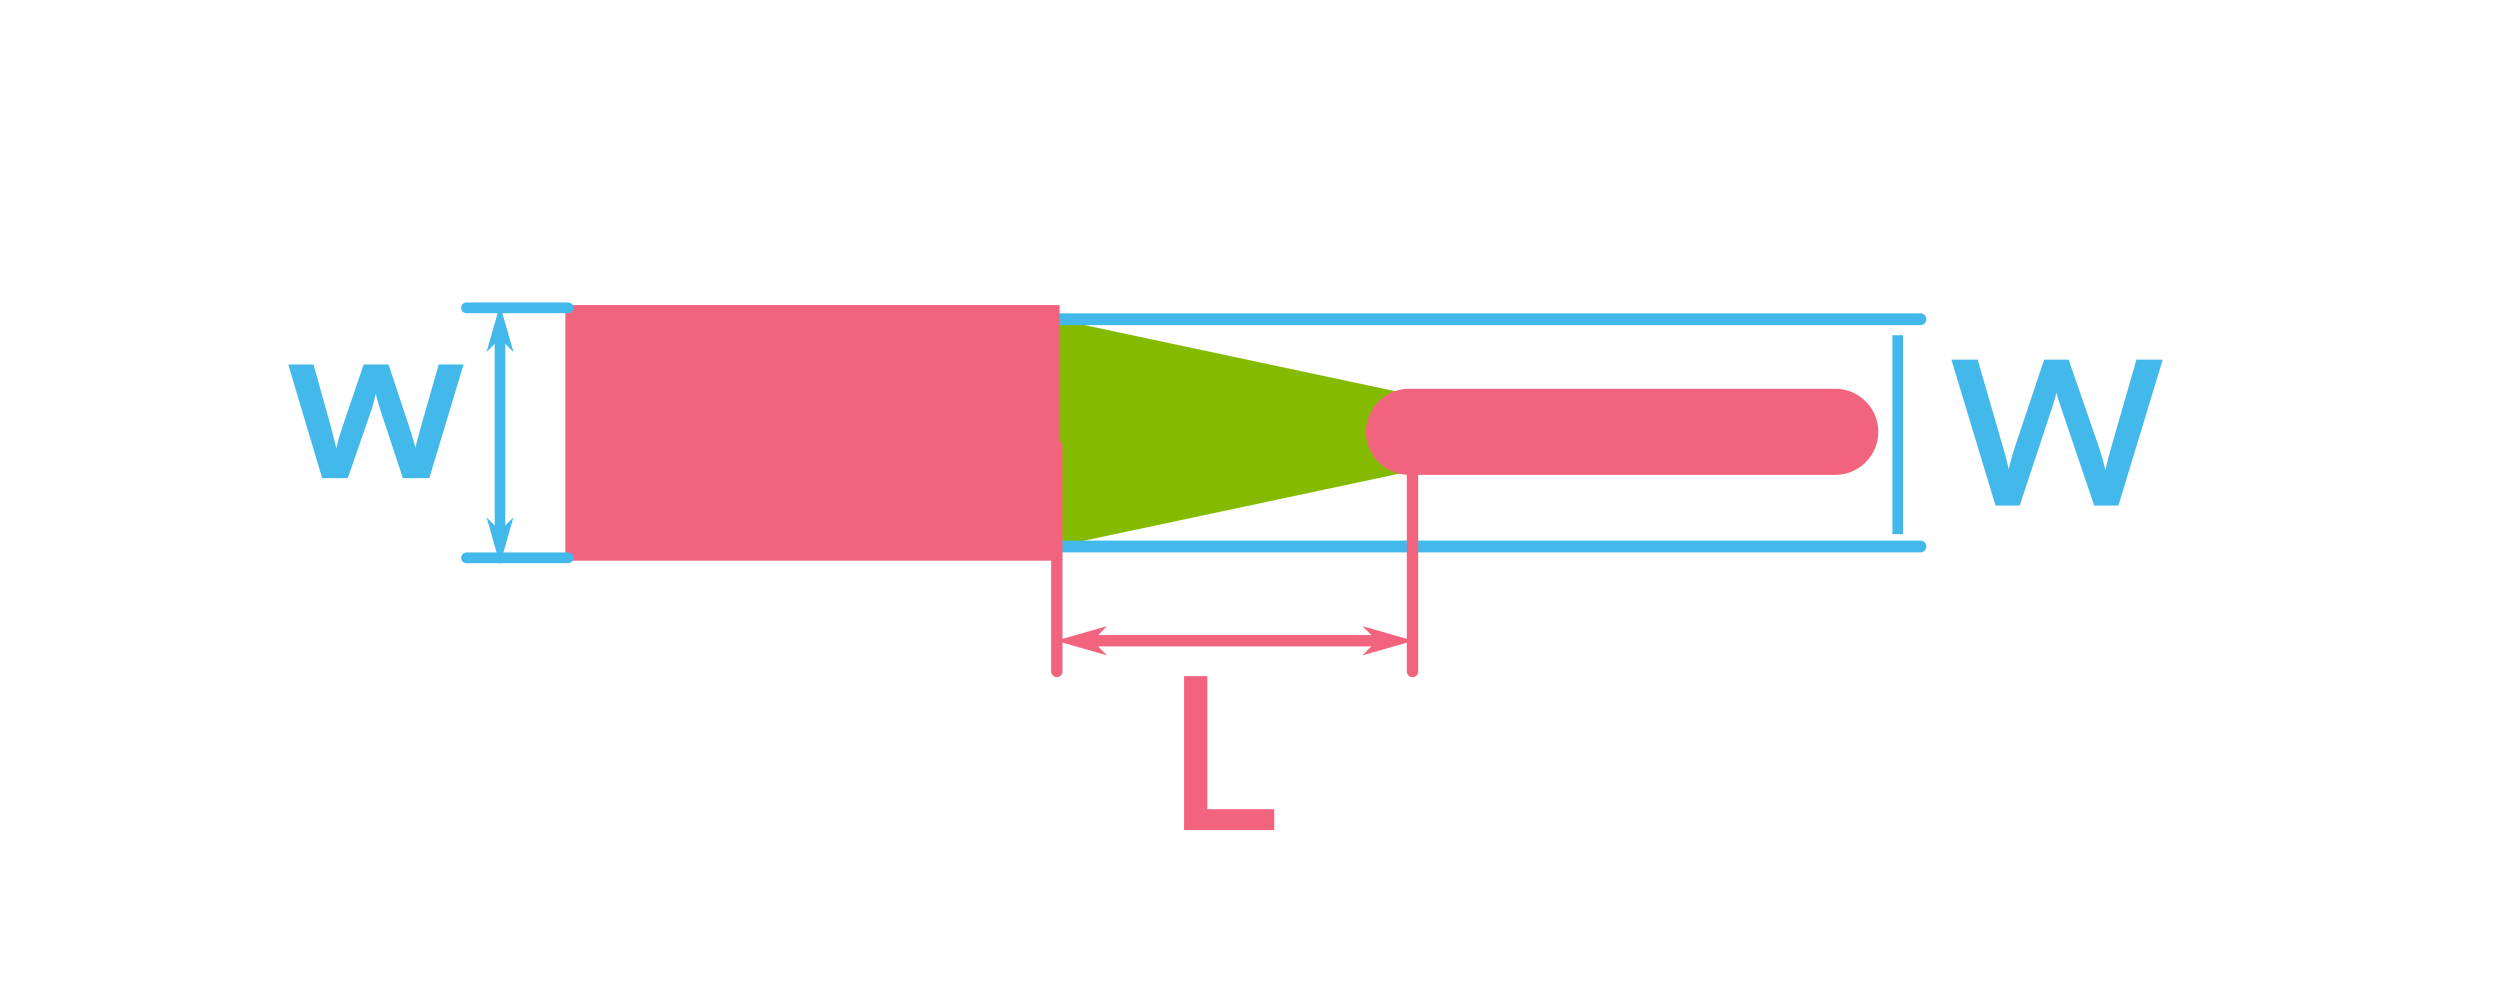
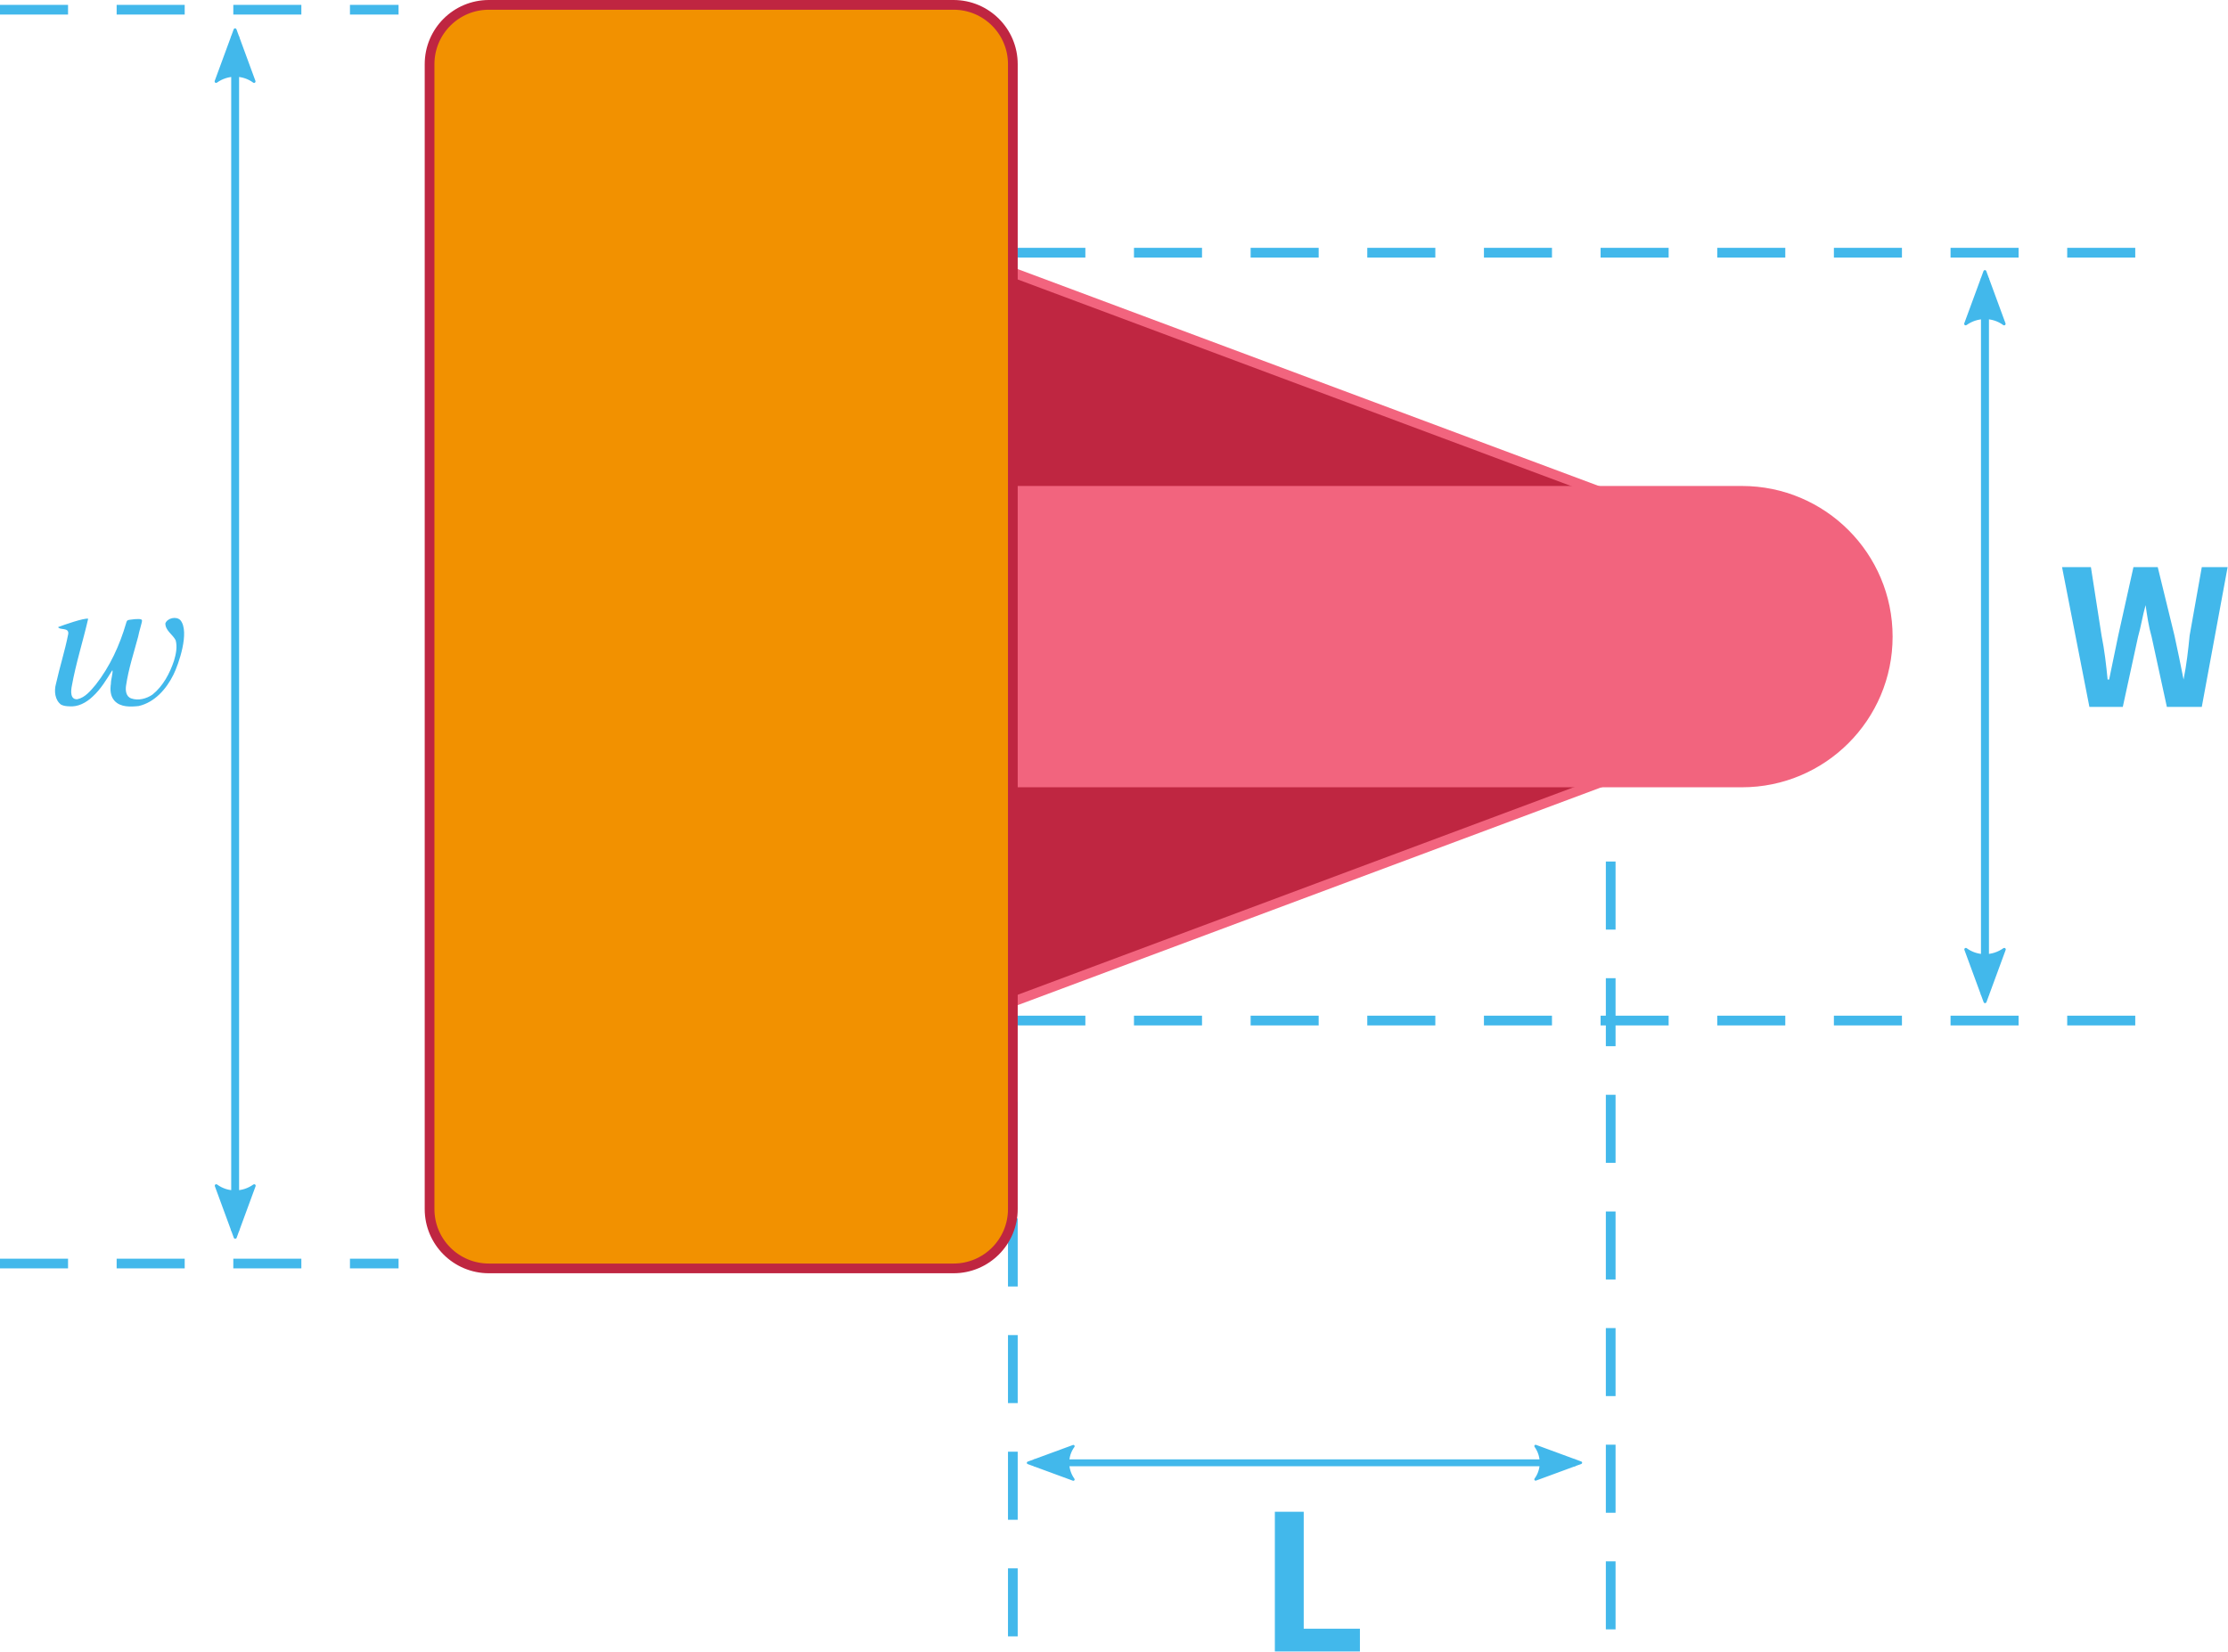
- <svg xmlns="http://www.w3.org/2000/svg" id="Слой_1" data-name="Слой 1" viewBox="0 0 220 88" version="1.1" width="220" height="88">
-   <defs id="defs115772">
-     <marker style="overflow:visible" id="marker15697" refX="0" refY="0" orient="auto-start-reverse" markerWidth="4.499" markerHeight="2.571" viewBox="0 0 8.75 5" preserveAspectRatio="xMidYMid">
-       <path style="fill:context-stroke;fill-rule:evenodd;stroke:none" d="M 0,0 5,-5 -12.5,0 5,5 Z" id="path15695" transform="scale(-0.5)" />
+ <svg xmlns="http://www.w3.org/2000/svg" id="Слой_1" data-name="Слой 1" viewBox="0 0 22.919 16.989" version="1.1" width="229.19" height="169.89">
+   <defs id="defs159429">
+     <marker style="overflow:visible" id="marker2044" refX="0" refY="0" orient="auto">
+       <path transform="scale(-0.6)" d="M 8.719,4.034 -2.207,0.016 8.719,-4.002 c -1.745,2.372 -1.735,5.617 -6e-7,8.035 z" style="fill:#42b8eb;fill-opacity:1;fill-rule:evenodd;stroke:#42b8eb;stroke-width:0.625;stroke-linejoin:round;stroke-opacity:1" id="path2042" />
    </marker>
-     <marker style="overflow:visible" id="marker13751" refX="0" refY="0" orient="auto-start-reverse" markerWidth="4.499" markerHeight="2.571" viewBox="0 0 8.75 5" preserveAspectRatio="xMidYMid">
-       <path style="fill:context-stroke;fill-rule:evenodd;stroke:none" d="M 0,0 5,-5 -12.5,0 5,5 Z" id="path13749" transform="scale(-0.5)" />
+     <marker style="overflow:visible" id="marker2034" refX="0" refY="0" orient="auto">
+       <path transform="scale(0.6)" d="M 8.719,4.034 -2.207,0.016 8.719,-4.002 c -1.745,2.372 -1.735,5.617 -6e-7,8.035 z" style="fill:#42b8eb;fill-opacity:1;fill-rule:evenodd;stroke:#42b8eb;stroke-width:0.625;stroke-linejoin:round;stroke-opacity:1" id="path2032" />
    </marker>
-     <marker style="overflow:visible" id="Arrow1Send" refX="0" refY="0" orient="auto">
-       <path transform="matrix(-0.2,0,0,-0.2,-1.2,0)" style="fill:#42b8eb;fill-opacity:1;fill-rule:evenodd;stroke:#42b8eb;stroke-width:1pt;stroke-opacity:1" d="M 0,0 5,-5 -12.5,0 5,5 Z" id="path863" />
+     <style id="style159427">.cls-1{fill:#1a81c4;}</style>
+     <marker style="overflow:visible" id="marker2034-3" refX="0" refY="0" orient="auto">
+       <path transform="scale(0.6)" d="M 8.719,4.034 -2.207,0.016 8.719,-4.002 c -1.745,2.372 -1.735,5.617 -6e-7,8.035 z" style="fill:#42b8eb;fill-opacity:1;fill-rule:evenodd;stroke:#42b8eb;stroke-width:0.625;stroke-linejoin:round;stroke-opacity:1" id="path2032-6" />
    </marker>
-     <marker style="overflow:visible" id="marker2082" refX="0" refY="0" orient="auto" viewBox="0 0 6.93 5.196" markerWidth="6.93" markerHeight="5.196" preserveAspectRatio="xMidYMid">
-       <path transform="scale(-0.6)" d="M 8.719,4.034 -2.207,0.016 8.719,-4.002 c -1.745,2.372 -1.735,5.617 -6e-7,8.035 z" style="fill:#000000;fill-opacity:1;fill-rule:evenodd;stroke:#000000;stroke-width:0.625;stroke-linejoin:round;stroke-opacity:1" id="path2080" />
+     <marker style="overflow:visible" id="marker2044-7" refX="0" refY="0" orient="auto">
+       <path transform="scale(-0.6)" d="M 8.719,4.034 -2.207,0.016 8.719,-4.002 c -1.745,2.372 -1.735,5.617 -6e-7,8.035 z" style="fill:#42b8eb;fill-opacity:1;fill-rule:evenodd;stroke:#42b8eb;stroke-width:0.625;stroke-linejoin:round;stroke-opacity:1" id="path2042-5" />
    </marker>
-     <marker style="overflow:visible" id="marker1866" refX="0" refY="0" orient="auto" viewBox="0 0 6.93 5.196" markerWidth="6.93" markerHeight="5.196" preserveAspectRatio="xMidYMid">
-       <path transform="scale(0.6)" d="M 8.719,4.034 -2.207,0.016 8.719,-4.002 c -1.745,2.372 -1.735,5.617 -6e-7,8.035 z" style="fill:#000000;fill-opacity:1;fill-rule:evenodd;stroke:#000000;stroke-width:0.625;stroke-linejoin:round;stroke-opacity:1" id="path1864" />
+     <marker style="overflow:visible" id="marker1859" refX="0" refY="0" orient="auto">
+       <path transform="scale(0.6)" d="M 8.719,4.034 -2.207,0.016 8.719,-4.002 c -1.745,2.372 -1.735,5.617 -6e-7,8.035 z" style="fill:#42b8eb;fill-opacity:1;fill-rule:evenodd;stroke:#42b8eb;stroke-width:0.625;stroke-linejoin:round;stroke-opacity:1" id="path1857" />
    </marker>
-     <marker style="overflow:visible" id="Arrow1Lend" refX="0" refY="0" orient="auto" viewBox="0 0 17.774 10.156" markerWidth="17.774" markerHeight="10.156" preserveAspectRatio="xMidYMid">
-       <path transform="matrix(-0.8,0,0,-0.8,-10,0)" style="fill:#000000;fill-opacity:1;fill-rule:evenodd;stroke:#000000;stroke-width:1pt;stroke-opacity:1" d="M 0,0 5,-5 -12.5,0 5,5 Z" id="path851" />
+     <marker style="overflow:visible" id="marker1869" refX="0" refY="0" orient="auto">
+       <path transform="scale(-0.6)" d="M 8.719,4.034 -2.207,0.016 8.719,-4.002 c -1.745,2.372 -1.735,5.617 -6e-7,8.035 z" style="fill:#42b8eb;fill-opacity:1;fill-rule:evenodd;stroke:#42b8eb;stroke-width:0.625;stroke-linejoin:round;stroke-opacity:1" id="path1867" />
    </marker>
-     <marker style="overflow:visible" id="Tail" refX="0" refY="0" orient="auto">
-       <g transform="scale(-1.2)" id="g896" style="fill:#000000;fill-opacity:1;stroke:#000000;stroke-opacity:1">
-         <path style="fill:#000000;fill-opacity:1;fill-rule:evenodd;stroke:#000000;stroke-width:0.8;stroke-linecap:round;stroke-opacity:1" d="M -3.805,-3.959 0.544,0" id="path884" />
-         <path style="fill:#000000;fill-opacity:1;fill-rule:evenodd;stroke:#000000;stroke-width:0.8;stroke-linecap:round;stroke-opacity:1" d="M -1.287,-3.959 3.062,0" id="path886" />
-         <path style="fill:#000000;fill-opacity:1;fill-rule:evenodd;stroke:#000000;stroke-width:0.8;stroke-linecap:round;stroke-opacity:1" d="M 1.305,-3.959 5.654,0" id="path888" />
-         <path style="fill:#000000;fill-opacity:1;fill-rule:evenodd;stroke:#000000;stroke-width:0.8;stroke-linecap:round;stroke-opacity:1" d="M -3.805,4.178 0.544,0.22" id="path890" />
-         <path style="fill:#000000;fill-opacity:1;fill-rule:evenodd;stroke:#000000;stroke-width:0.8;stroke-linecap:round;stroke-opacity:1" d="M -1.287,4.178 3.062,0.22" id="path892" />
-         <path style="fill:#000000;fill-opacity:1;fill-rule:evenodd;stroke:#000000;stroke-width:0.8;stroke-linecap:round;stroke-opacity:1" d="M 1.305,4.178 5.654,0.22" id="path894" />
-       </g>
+     <marker style="overflow:visible" id="marker1675" refX="0" refY="0" orient="auto">
+       <path transform="scale(0.6)" d="M 8.719,4.034 -2.207,0.016 8.719,-4.002 c -1.745,2.372 -1.735,5.617 -6e-7,8.035 z" style="fill:#42b8eb;fill-opacity:1;fill-rule:evenodd;stroke:#42b8eb;stroke-width:0.625;stroke-linejoin:round;stroke-opacity:1" id="path1673" />
    </marker>
-     <marker style="overflow:visible" id="Arrow2Mend" refX="0" refY="0" orient="auto">
-       <path transform="scale(-0.6)" d="M 8.719,4.034 -2.207,0.016 8.719,-4.002 c -1.745,2.372 -1.735,5.617 -6e-7,8.035 z" style="fill:#000000;fill-opacity:1;fill-rule:evenodd;stroke:#000000;stroke-width:0.625;stroke-linejoin:round;stroke-opacity:1" id="path875" />
-     </marker>
-     <marker style="overflow:visible" id="Arrow2Sstart" refX="0" refY="0" orient="auto">
-       <path transform="matrix(0.3,0,0,0.3,-0.69,0)" d="M 8.719,4.034 -2.207,0.016 8.719,-4.002 c -1.745,2.372 -1.735,5.617 -6e-7,8.035 z" style="fill:#000000;fill-opacity:1;fill-rule:evenodd;stroke:#000000;stroke-width:0.625;stroke-linejoin:round;stroke-opacity:1" id="path878" />
-     </marker>
-     <marker style="overflow:visible" id="Arrow1Sstart" refX="0" refY="0" orient="auto">
-       <path transform="matrix(0.2,0,0,0.2,1.2,0)" style="fill:#42b8eb;fill-opacity:1;fill-rule:evenodd;stroke:#42b8eb;stroke-width:1pt;stroke-opacity:1" d="M 0,0 5,-5 -12.5,0 5,5 Z" id="path860" />
-     </marker>
-     <marker style="overflow:visible" id="Arrow1Mstart" refX="0" refY="0" orient="auto" viewBox="0 0 8.887 5.078" markerWidth="8.887" markerHeight="5.078" preserveAspectRatio="xMidYMid">
-       <path transform="matrix(0.4,0,0,0.4,4,0)" style="fill:#000000;fill-opacity:1;fill-rule:evenodd;stroke:#000000;stroke-width:1pt;stroke-opacity:1" d="M 0,0 5,-5 -12.5,0 5,5 Z" id="path854" />
-     </marker>
-     <marker style="overflow:visible" id="Arrow1Lstart" refX="0" refY="0" orient="auto">
-       <path transform="matrix(0.8,0,0,0.8,10,0)" style="fill:#000000;fill-opacity:1;fill-rule:evenodd;stroke:#000000;stroke-width:1pt;stroke-opacity:1" d="M 0,0 5,-5 -12.5,0 5,5 Z" id="path848" />
-     </marker>
-     <style id="style115770">.cls-1{fill:#f29100;}.cls-2{fill:#b9b9b9;}</style>
-     <marker style="overflow:visible" id="Arrow1Sstart-8" refX="0" refY="0" orient="auto" markerWidth="4.5" markerHeight="0.001">
-       <path transform="matrix(0.2,0,0,0.2,1.2,0)" style="fill:#42b8eb;fill-opacity:1;fill-rule:evenodd;stroke:#42b8eb;stroke-width:1pt;stroke-opacity:1" d="M 0,0 5,-5 -12.5,0 5,5 Z" id="path860-9" />
-     </marker>
-     <marker style="overflow:visible" id="Arrow1Send-0" refX="0" refY="0" orient="auto" markerWidth="4.5" markerHeight="0.001">
-       <path transform="matrix(-0.2,0,0,-0.2,-1.2,0)" style="fill:#42b8eb;fill-opacity:1;fill-rule:evenodd;stroke:#42b8eb;stroke-width:1pt;stroke-opacity:1" d="M 0,0 5,-5 -12.5,0 5,5 Z" id="path863-8" />
-     </marker>
-     <marker style="overflow:visible" id="Arrow1Sstart-9" refX="0" refY="0" orient="auto">
-       <path transform="matrix(0.2,0,0,0.2,1.2,0)" style="fill:#42b8eb;fill-opacity:1;fill-rule:evenodd;stroke:#42b8eb;stroke-width:1pt;stroke-opacity:1" d="M 0,0 5,-5 -12.5,0 5,5 Z" id="path860-5" />
-     </marker>
-     <marker style="overflow:visible" id="Arrow1Send-7" refX="0" refY="0" orient="auto" viewBox="0 0 4.443 2.539" markerWidth="4.443" markerHeight="2.539" preserveAspectRatio="xMidYMid">
-       <path transform="matrix(-0.2,0,0,-0.2,-1.2,0)" style="fill:#42b8eb;fill-opacity:1;fill-rule:evenodd;stroke:#42b8eb;stroke-width:1pt;stroke-opacity:1" d="M 0,0 5,-5 -12.5,0 5,5 Z" id="path863-9" />
-     </marker>
-     <marker style="overflow:visible" id="Arrow1Sstart-9-4" refX="0" refY="0" orient="auto">
-       <path transform="matrix(0.2,0,0,0.2,1.2,0)" style="fill:#42b8eb;fill-opacity:1;fill-rule:evenodd;stroke:#42b8eb;stroke-width:1pt;stroke-opacity:1" d="M 0,0 5,-5 -12.5,0 5,5 Z" id="path860-5-8" />
-     </marker>
-     <marker style="overflow:visible" id="Arrow1Send-7-3" refX="0" refY="0" orient="auto" viewBox="0 0 4.443 2.539" markerWidth="4.443" markerHeight="2.539" preserveAspectRatio="xMidYMid">
-       <path transform="matrix(-0.2,0,0,-0.2,-1.2,0)" style="fill:#42b8eb;fill-opacity:1;fill-rule:evenodd;stroke:#42b8eb;stroke-width:1pt;stroke-opacity:1" d="M 0,0 5,-5 -12.5,0 5,5 Z" id="path863-9-9" />
+     <marker style="overflow:visible" id="marker2029" refX="0" refY="0" orient="auto">
+       <path transform="scale(-0.6)" d="M 8.719,4.034 -2.207,0.016 8.719,-4.002 c -1.745,2.372 -1.735,5.617 -6e-7,8.035 z" style="fill:#42b8eb;fill-opacity:1;fill-rule:evenodd;stroke:#42b8eb;stroke-width:0.625;stroke-linejoin:round;stroke-opacity:1" id="path2027" />
    </marker>
  </defs>
-   <path style="fill:#84bb00;fill-opacity:1;stroke:#000000;stroke-width:0;stroke-linecap:butt;stroke-linejoin:miter;stroke-miterlimit:4;stroke-dasharray:none;stroke-opacity:1" d="M 93,28.091 140.02,38.091 93,48.091" id="path15" />
-   <path style="fill:none;stroke:#42b8eb;stroke-width:0.933;stroke-linecap:butt;stroke-linejoin:miter;stroke-miterlimit:4;stroke-dasharray:none;stroke-opacity:1;marker-start:url(#Arrow1Sstart);marker-end:url(#Arrow1Send)" d="M 44,28.5 V 48" id="path2066" />
-   <text xml:space="preserve" style="font-size:26.714px;line-height:1.25;font-family:sans-serif;letter-spacing:0px;word-spacing:0px;fill:#42b8eb;fill-opacity:1;stroke:#42b8eb;stroke-width:0.41;stroke-miterlimit:4;stroke-dasharray:none;stroke-opacity:1" x="24.402" y="43.664" id="text2758" transform="scale(1.042274,0.9594402)">
-     <tspan id="tspan2756" x="24.402" y="43.664" style="font-style:normal;font-variant:normal;font-weight:normal;font-stretch:normal;font-size:18.667px;font-family:'Snell Roundhand';-inkscape-font-specification:'Snell Roundhand, Normal';font-variant-ligatures:normal;font-variant-caps:normal;font-variant-numeric:normal;font-variant-east-asian:normal;fill:#42b8eb;fill-opacity:1;stroke:#42b8eb;stroke-width:0.41;stroke-miterlimit:4;stroke-dasharray:none;stroke-opacity:1">w</tspan>
-   </text>
-   <path style="fill:none;stroke:#42b8eb;stroke-width:1.038;stroke-linecap:round;stroke-linejoin:miter;stroke-miterlimit:3;stroke-dasharray:none;stroke-opacity:1" d="M 169,28.091 H 93 v 0" id="path842-2" />
-   <path style="fill:#0000ea;fill-opacity:1;stroke:#42b8eb;stroke-width:1.038;stroke-linecap:round;stroke-linejoin:miter;stroke-miterlimit:3;stroke-dasharray:none;stroke-opacity:1" d="M 169,48.091 H 93 v 0" id="path842-2-5" />
-   <path style="fill:#a10000;fill-opacity:1;stroke:#f2647e;stroke-width:7.576;stroke-linecap:round;stroke-linejoin:miter;stroke-miterlimit:4;stroke-dasharray:none;stroke-opacity:1" d="m 124,38 c 21.908,0 33.791,0 37.5,0" id="path2800" />
-   <text xml:space="preserve" style="font-size:18.748px;line-height:1.25;font-family:sans-serif;letter-spacing:0px;word-spacing:0px;fill:#42b8eb;fill-opacity:1;stroke:#42b8eb;stroke-width:0.384;stroke-linecap:round;stroke-miterlimit:4;stroke-dasharray:none;stroke-opacity:1" x="160.767" y="47.338" id="text2804" transform="scale(1.068365,0.9360098)">
-     <tspan id="tspan2802" x="160.767" y="47.338" style="font-style:normal;font-variant:normal;font-weight:normal;font-stretch:normal;font-size:18.667px;font-family:sans-serif;-inkscape-font-specification:'sans-serif, Normal';font-variant-ligatures:normal;font-variant-caps:normal;font-variant-numeric:normal;font-variant-east-asian:normal;fill:#42b8eb;fill-opacity:1;stroke:#42b8eb;stroke-width:0.384;stroke-linecap:round;stroke-miterlimit:4;stroke-dasharray:none;stroke-opacity:1">W</tspan>
-   </text>
-   <text xml:space="preserve" style="font-size:17.234px;line-height:1.25;font-family:sans-serif;letter-spacing:0px;word-spacing:0px;fill:#f2647e;fill-opacity:1;stroke:#f2647e;stroke-width:0.353;stroke-miterlimit:4;stroke-dasharray:none;stroke-opacity:1" x="101.503" y="73.614" id="text2808" transform="scale(1.010258,0.9898466)">
-     <tspan id="tspan2806" x="101.503" y="73.614" style="font-style:normal;font-variant:normal;font-weight:normal;font-stretch:normal;font-size:18.667px;font-family:sans-serif;-inkscape-font-specification:'sans-serif, Normal';font-variant-ligatures:normal;font-variant-caps:normal;font-variant-numeric:normal;font-variant-east-asian:normal;fill:#f2647e;fill-opacity:1;stroke:#f2647e;stroke-width:0.353;stroke-miterlimit:4;stroke-dasharray:none;stroke-opacity:1">L</tspan>
-   </text>
-   <path style="fill:none;stroke:#f2647e;stroke-width:1;stroke-linecap:round;stroke-linejoin:miter;stroke-miterlimit:4;stroke-dasharray:none;stroke-opacity:1" d="m 93,39.212 v 19.879 0" id="path2810" />
-   <path style="fill:none;stroke:#f2647e;stroke-width:1;stroke-linecap:round;stroke-linejoin:miter;stroke-miterlimit:4;stroke-dasharray:none;stroke-opacity:1" d="M 124.3,40 V 59.091" id="path2812" />
-   <path style="fill:none;stroke:#42b8eb;stroke-width:0.932;stroke-linecap:butt;stroke-linejoin:miter;stroke-miterlimit:4;stroke-dasharray:none;stroke-opacity:1;marker-start:url(#Arrow1Sstart-8);marker-end:url(#Arrow1Send-0)" d="M 167,29.5 V 47" id="path2066-3" />
-   <rect style="fill:#f2647e;stroke:#f2647e;stroke-width:0.494;stroke-linecap:round;paint-order:fill markers stroke;stroke-opacity:1;fill-opacity:1" id="rect979" width="43" height="22" x="50" y="27.091" />
-   <path style="fill:#0000cb;fill-opacity:1;stroke:#42b8eb;stroke-width:0.945;stroke-linecap:round;stroke-linejoin:miter;stroke-miterlimit:3;stroke-dasharray:none;stroke-opacity:1" d="m 50,27.091 h -8.948 v 0" id="path842" />
-   <path style="fill:none;stroke:#42b8eb;stroke-width:0.945;stroke-linecap:round;stroke-linejoin:miter;stroke-miterlimit:4;stroke-dasharray:none;stroke-opacity:1" d="M 50,49.091 H 41.052" id="path844" />
-   <path style="fill:#a10000;fill-opacity:1;stroke:#f2647e;stroke-width:1;stroke-linecap:butt;stroke-linejoin:miter;stroke-miterlimit:4;stroke-dasharray:none;stroke-opacity:1;marker-start:url(#marker15697);marker-end:url(#marker13751)" d="M 96.133,56.385 H 121.175" id="path550-0" />
+   <g id="g2832" transform="translate(-0.581052,-3.95)">
+     <g id="g1279" transform="translate(-15,-13)">
+       <path style="fill:#bf2641;fill-opacity:1;stroke:#f2647e;stroke-width:0.1;stroke-linecap:square;stroke-linejoin:round;stroke-miterlimit:4;stroke-dasharray:none;stroke-dashoffset:0;stroke-opacity:1;paint-order:fill markers stroke" d="m 25,19.38 8.5,3.173 v 1.904 L 25,27.63 Z" id="path1037" />
+       <path style="color:#000000;font-style:normal;font-variant:normal;font-weight:normal;font-stretch:normal;font-size:medium;line-height:normal;font-family:sans-serif;font-variant-ligatures:normal;font-variant-position:normal;font-variant-caps:normal;font-variant-numeric:normal;font-variant-alternates:normal;font-variant-east-asian:normal;font-feature-settings:normal;font-variation-settings:normal;text-indent:0;text-align:start;text-decoration:none;text-decoration-line:none;text-decoration-style:solid;text-decoration-color:#000000;letter-spacing:normal;word-spacing:normal;text-transform:none;writing-mode:lr-tb;direction:ltr;text-orientation:mixed;dominant-baseline:auto;baseline-shift:baseline;text-anchor:start;white-space:normal;shape-padding:0;shape-margin:0;inline-size:0;clip-rule:nonzero;display:inline;overflow:visible;visibility:visible;isolation:auto;mix-blend-mode:normal;color-interpolation:sRGB;color-interpolation-filters:linearRGB;solid-color:#000000;solid-opacity:1;vector-effect:none;fill:#f2647e;fill-opacity:1;fill-rule:nonzero;stroke:#f2647e;stroke-width:0.1;stroke-linecap:round;stroke-linejoin:round;stroke-miterlimit:4;stroke-dasharray:none;stroke-dashoffset:0;stroke-opacity:1;paint-order:fill markers stroke;color-rendering:auto;image-rendering:auto;shape-rendering:auto;text-rendering:auto;enable-background:accumulate;stop-color:#000000" d="M 25,22 A 1.5,1.5 0 0 0 23.5,23.5 1.5,1.5 0 0 0 25,25 h 8.5 A 1.5,1.5 0 0 0 35,23.5 1.5,1.5 0 0 0 33.5,22 Z" id="path1389" />
+       <path style="fill:none;fill-opacity:1;stroke:#42b8eb;stroke-width:0.081;stroke-linecap:square;stroke-linejoin:round;stroke-miterlimit:4;stroke-dasharray:none;stroke-dashoffset:0;stroke-opacity:1;marker-start:url(#marker1675);marker-end:url(#marker2029);paint-order:fill markers stroke" d="M 18,17.364 V 29.573" id="path1043" />
+       <path style="fill:none;fill-opacity:1;stroke:#42b8eb;stroke-width:0.1;stroke-linecap:square;stroke-linejoin:round;stroke-miterlimit:4;stroke-dasharray:0.6, 0.6;stroke-dashoffset:0;stroke-opacity:1;paint-order:fill markers stroke" d="m 15.631,17.05 h 4" id="path1878" />
+       <text xml:space="preserve" style="font-style:normal;font-variant:normal;font-weight:normal;font-stretch:normal;font-size:1.942px;line-height:1.25;font-family:'Noto Sans Mono CJK SC';-inkscape-font-specification:'Noto Sans Mono CJK SC';letter-spacing:0px;word-spacing:0px;fill:#42b8eb;fill-opacity:1;stroke:none;stroke-width:0.121" x="28.523" y="33.939" id="text3524">
+         <tspan id="tspan3522" x="28.523" y="33.939" style="font-style:normal;font-variant:normal;font-weight:bold;font-stretch:normal;font-size:1.942px;font-family:'Noto Sans CJK SC';-inkscape-font-specification:'Noto Sans CJK SC Bold';font-variant-ligatures:normal;font-variant-caps:normal;font-variant-numeric:normal;font-variant-east-asian:normal;fill:#42b8eb;fill-opacity:1;stroke-width:0.121">L</tspan>
+       </text>
+       <text xml:space="preserve" style="font-style:normal;font-variant:normal;font-weight:normal;font-stretch:normal;font-size:1.942px;line-height:1.25;font-family:'Noto Sans Mono CJK SC';-inkscape-font-specification:'Noto Sans Mono CJK SC';letter-spacing:0px;word-spacing:0px;fill:#42b8eb;fill-opacity:1;stroke:none;stroke-width:0.121" x="36.762" y="24.22" id="text3600">
+         <tspan id="tspan3598" x="36.762" y="24.22" style="font-style:normal;font-variant:normal;font-weight:bold;font-stretch:normal;font-size:1.942px;font-family:'Noto Sans CJK SC';-inkscape-font-specification:'Noto Sans CJK SC Bold';font-variant-ligatures:normal;font-variant-caps:normal;font-variant-numeric:normal;font-variant-east-asian:normal;fill:#42b8eb;fill-opacity:1;stroke-width:0.121">W</tspan>
+       </text>
+       <path style="fill:none;fill-opacity:1;stroke:#42b8eb;stroke-width:0.1;stroke-linecap:square;stroke-linejoin:round;stroke-miterlimit:4;stroke-dasharray:0.6, 0.6;stroke-dashoffset:0;stroke-opacity:1;paint-order:fill markers stroke" d="m 15.631,29.95 h 4" id="path1585" />
+       <path style="fill:none;fill-opacity:1;stroke:#42b8eb;stroke-width:0.071;stroke-linecap:square;stroke-linejoin:round;stroke-miterlimit:4;stroke-dasharray:none;stroke-dashoffset:0;stroke-opacity:1;marker-start:url(#marker1859);marker-end:url(#marker1869);paint-order:fill markers stroke" d="M 31.749,32 H 26.251" id="path1851" />
+       <path style="fill:none;fill-opacity:1;stroke:#42b8eb;stroke-width:0.1;stroke-linecap:square;stroke-linejoin:round;stroke-miterlimit:4;stroke-dasharray:0.6, 0.6;stroke-dashoffset:0;stroke-opacity:1;paint-order:fill markers stroke" d="M 32.15,33.664 V 25.5" id="path1853" />
+       <path style="fill:none;fill-opacity:1;stroke:#42b8eb;stroke-width:0.1;stroke-linecap:square;stroke-linejoin:round;stroke-miterlimit:4;stroke-dasharray:0.6, 0.6;stroke-dashoffset:0;stroke-opacity:1;paint-order:fill markers stroke" d="M 26,33.736 V 27.928" id="path1855" />
+       <path style="fill:none;fill-opacity:1;stroke:#42b8eb;stroke-width:0.082;stroke-linecap:square;stroke-linejoin:round;stroke-miterlimit:4;stroke-dasharray:none;stroke-dashoffset:0;stroke-opacity:1;marker-start:url(#marker2034-3);marker-end:url(#marker2044-7);paint-order:fill markers stroke" d="m 36,19.853 v 7.294" id="path2025" />
+       <path style="fill:none;fill-opacity:1;stroke:#42b8eb;stroke-width:0.1;stroke-linecap:square;stroke-linejoin:round;stroke-miterlimit:4;stroke-dasharray:0.6, 0.6;stroke-dashoffset:0;stroke-opacity:1;paint-order:fill markers stroke" d="M 37.496,19.55 H 26" id="path2028" />
+       <path style="fill:none;fill-opacity:1;stroke:#42b8eb;stroke-width:0.1;stroke-linecap:square;stroke-linejoin:round;stroke-miterlimit:4;stroke-dasharray:0.6, 0.6;stroke-dashoffset:0;stroke-opacity:1;paint-order:fill markers stroke" d="M 37.496,27.45 H 26" id="path2136" />
+       <path style="color:#000000;font-style:normal;font-variant:normal;font-weight:normal;font-stretch:normal;font-size:medium;line-height:normal;font-family:sans-serif;font-variant-ligatures:normal;font-variant-position:normal;font-variant-caps:normal;font-variant-numeric:normal;font-variant-alternates:normal;font-variant-east-asian:normal;font-feature-settings:normal;font-variation-settings:normal;text-indent:0;text-align:start;text-decoration:none;text-decoration-line:none;text-decoration-style:solid;text-decoration-color:#000000;letter-spacing:normal;word-spacing:normal;text-transform:none;writing-mode:lr-tb;direction:ltr;text-orientation:mixed;dominant-baseline:auto;baseline-shift:baseline;text-anchor:start;white-space:normal;shape-padding:0;shape-margin:0;inline-size:0;clip-rule:nonzero;display:inline;overflow:visible;visibility:visible;isolation:auto;mix-blend-mode:normal;color-interpolation:sRGB;color-interpolation-filters:linearRGB;solid-color:#000000;solid-opacity:1;vector-effect:none;fill:#f29100;fill-opacity:1;fill-rule:nonzero;stroke:#bf2641;stroke-width:0.1;stroke-linecap:square;stroke-linejoin:round;stroke-miterlimit:4;stroke-dasharray:none;stroke-dashoffset:0;stroke-opacity:1;paint-order:fill markers stroke;color-rendering:auto;image-rendering:auto;shape-rendering:auto;text-rendering:auto;enable-background:accumulate;stop-color:#000000" d="m 20.61,17 h 4.78 A 0.61,0.61 45 0 1 26,17.61 l 0,11.78 A 0.61,0.61 135 0 1 25.39,30 H 20.61 A 0.61,0.61 45 0 1 20,29.39 V 17.61 A 0.61,0.61 135 0 1 20.61,17 Z" id="path919" />
+       <text xml:space="preserve" style="font-style:normal;font-weight:normal;font-size:40px;line-height:1.25;font-family:sans-serif;letter-spacing:0px;word-spacing:0px;fill:#000000;fill-opacity:1;stroke:none" x="16" y="25" id="text1327">
+         <tspan id="tspan1325" x="16" y="25" />
+       </text>
+       <path id="path1395" style="fill:#42b8eb;fill-opacity:1;stroke-width:0.012" d="m 16.211,24.201 c -0.066,-0.047 -0.075,-0.143 -0.054,-0.216 0.038,-0.172 0.092,-0.339 0.126,-0.512 0.01,-0.072 -0.089,-0.036 -0.104,-0.071 0.055,-0.022 0.272,-0.097 0.309,-0.086 -0.053,0.231 -0.126,0.457 -0.168,0.691 -0.01,0.049 -0.019,0.143 0.057,0.137 0.082,-0.018 0.137,-0.089 0.189,-0.15 0.146,-0.186 0.246,-0.405 0.312,-0.631 0.006,-0.019 0.006,-0.032 0.034,-0.036 0.082,-0.012 0.128,-0.012 0.13,0.006 0.002,0.018 -0.03,0.112 -0.04,0.168 -0.044,0.166 -0.099,0.33 -0.124,0.501 -0.008,0.05 -0.002,0.115 0.054,0.134 0.072,0.025 0.156,0.003 0.218,-0.04 0.109,-0.088 0.177,-0.217 0.221,-0.348 0.02,-0.067 0.036,-0.142 0.017,-0.211 -0.031,-0.06 -0.106,-0.099 -0.106,-0.173 0.02,-0.055 0.113,-0.077 0.155,-0.033 0.099,0.119 -0.02,0.457 -0.072,0.561 -0.072,0.146 -0.192,0.284 -0.357,0.322 -0.084,0.009 -0.187,0.014 -0.249,-0.054 -0.044,-0.048 -0.046,-0.116 -0.037,-0.177 -7.33e-4,-0.043 0.024,-0.114 0.015,-0.138 -0.06,0.095 -0.118,0.195 -0.203,0.272 -0.065,0.062 -0.151,0.109 -0.243,0.1 -0.027,-0.001 -0.055,-0.004 -0.079,-0.016 z" />
+     </g>
+   </g>
</svg>
